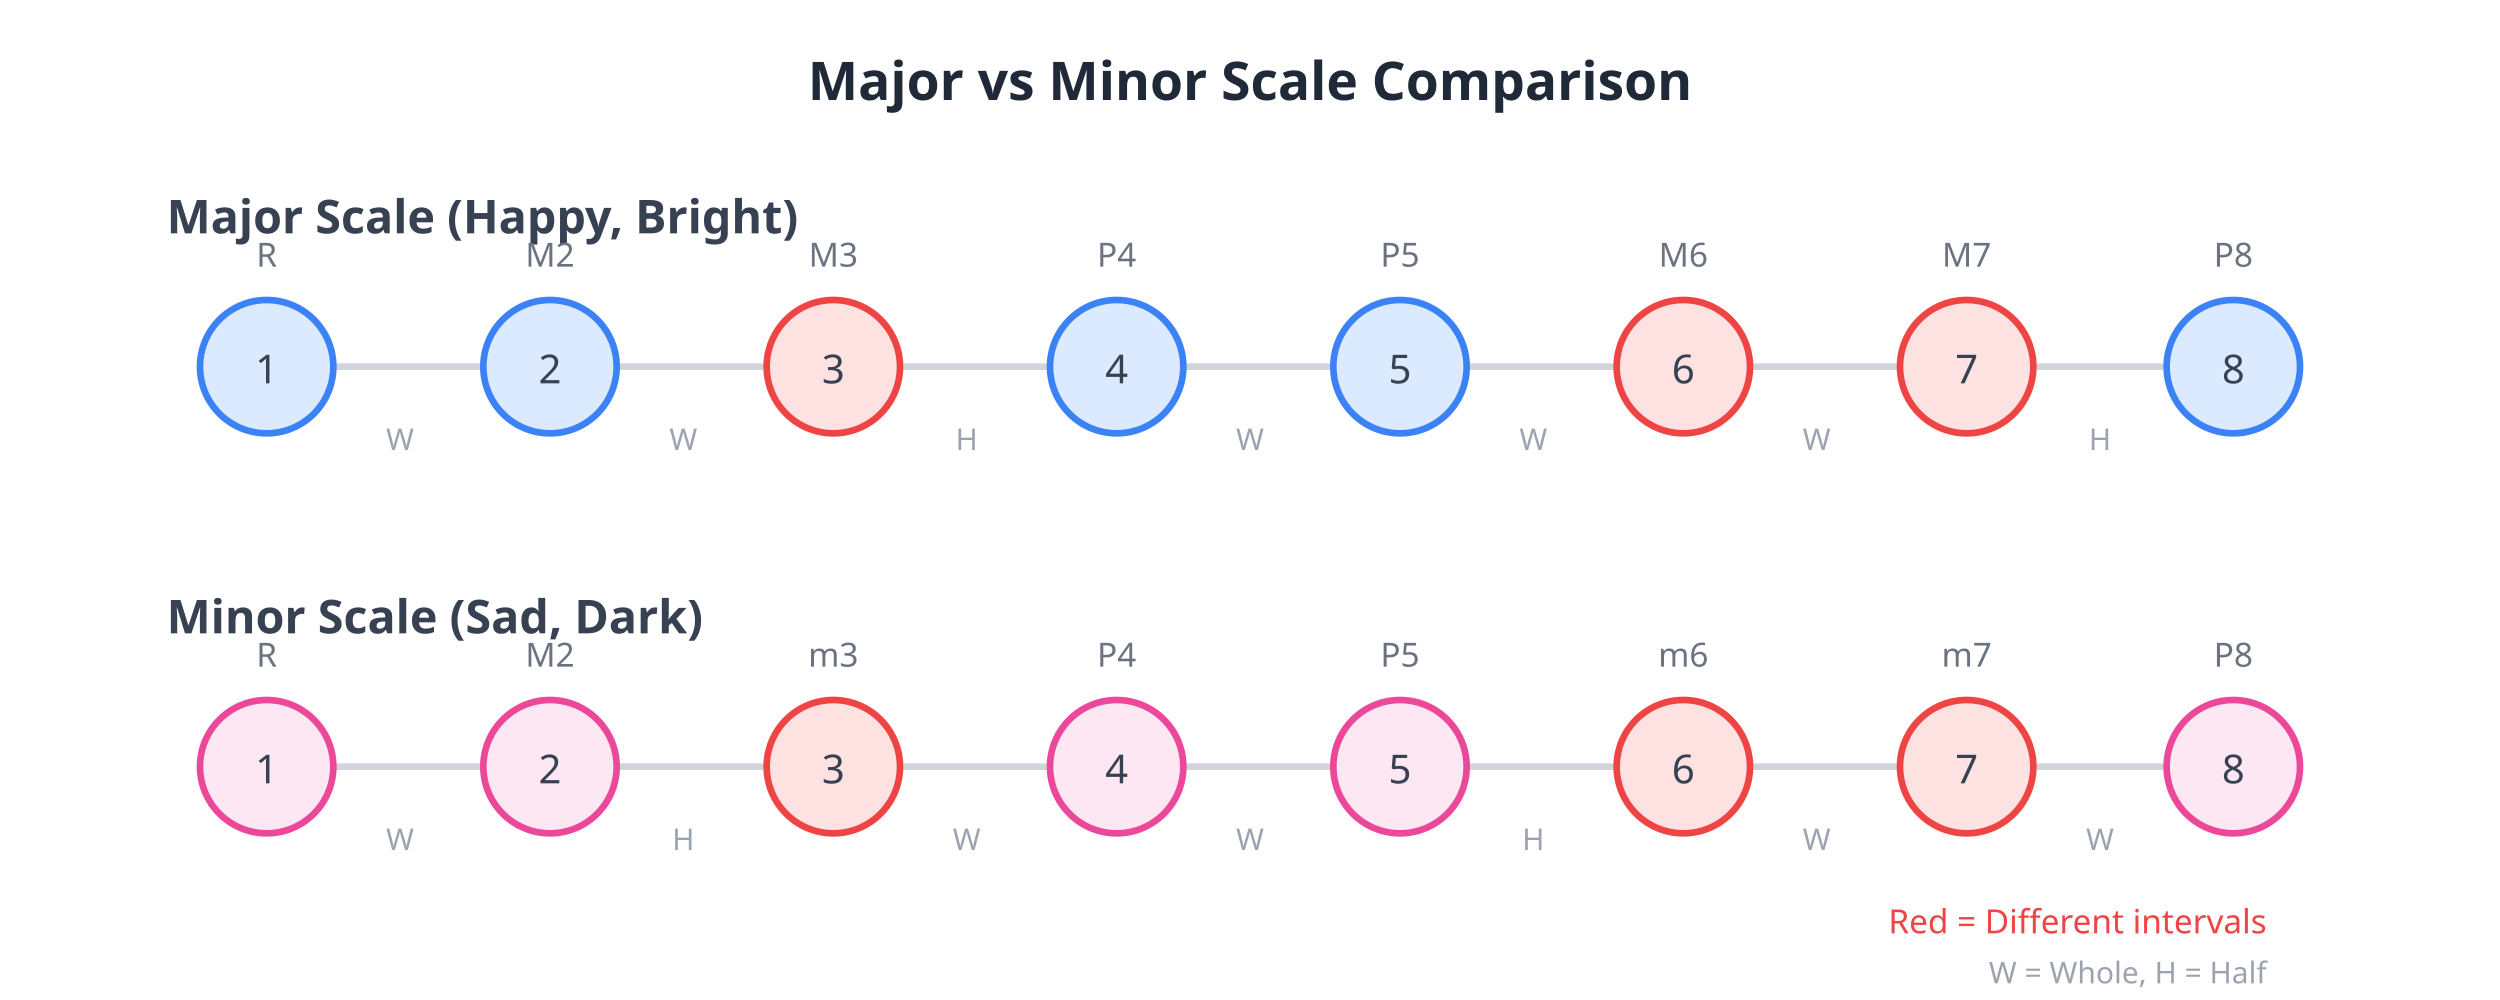
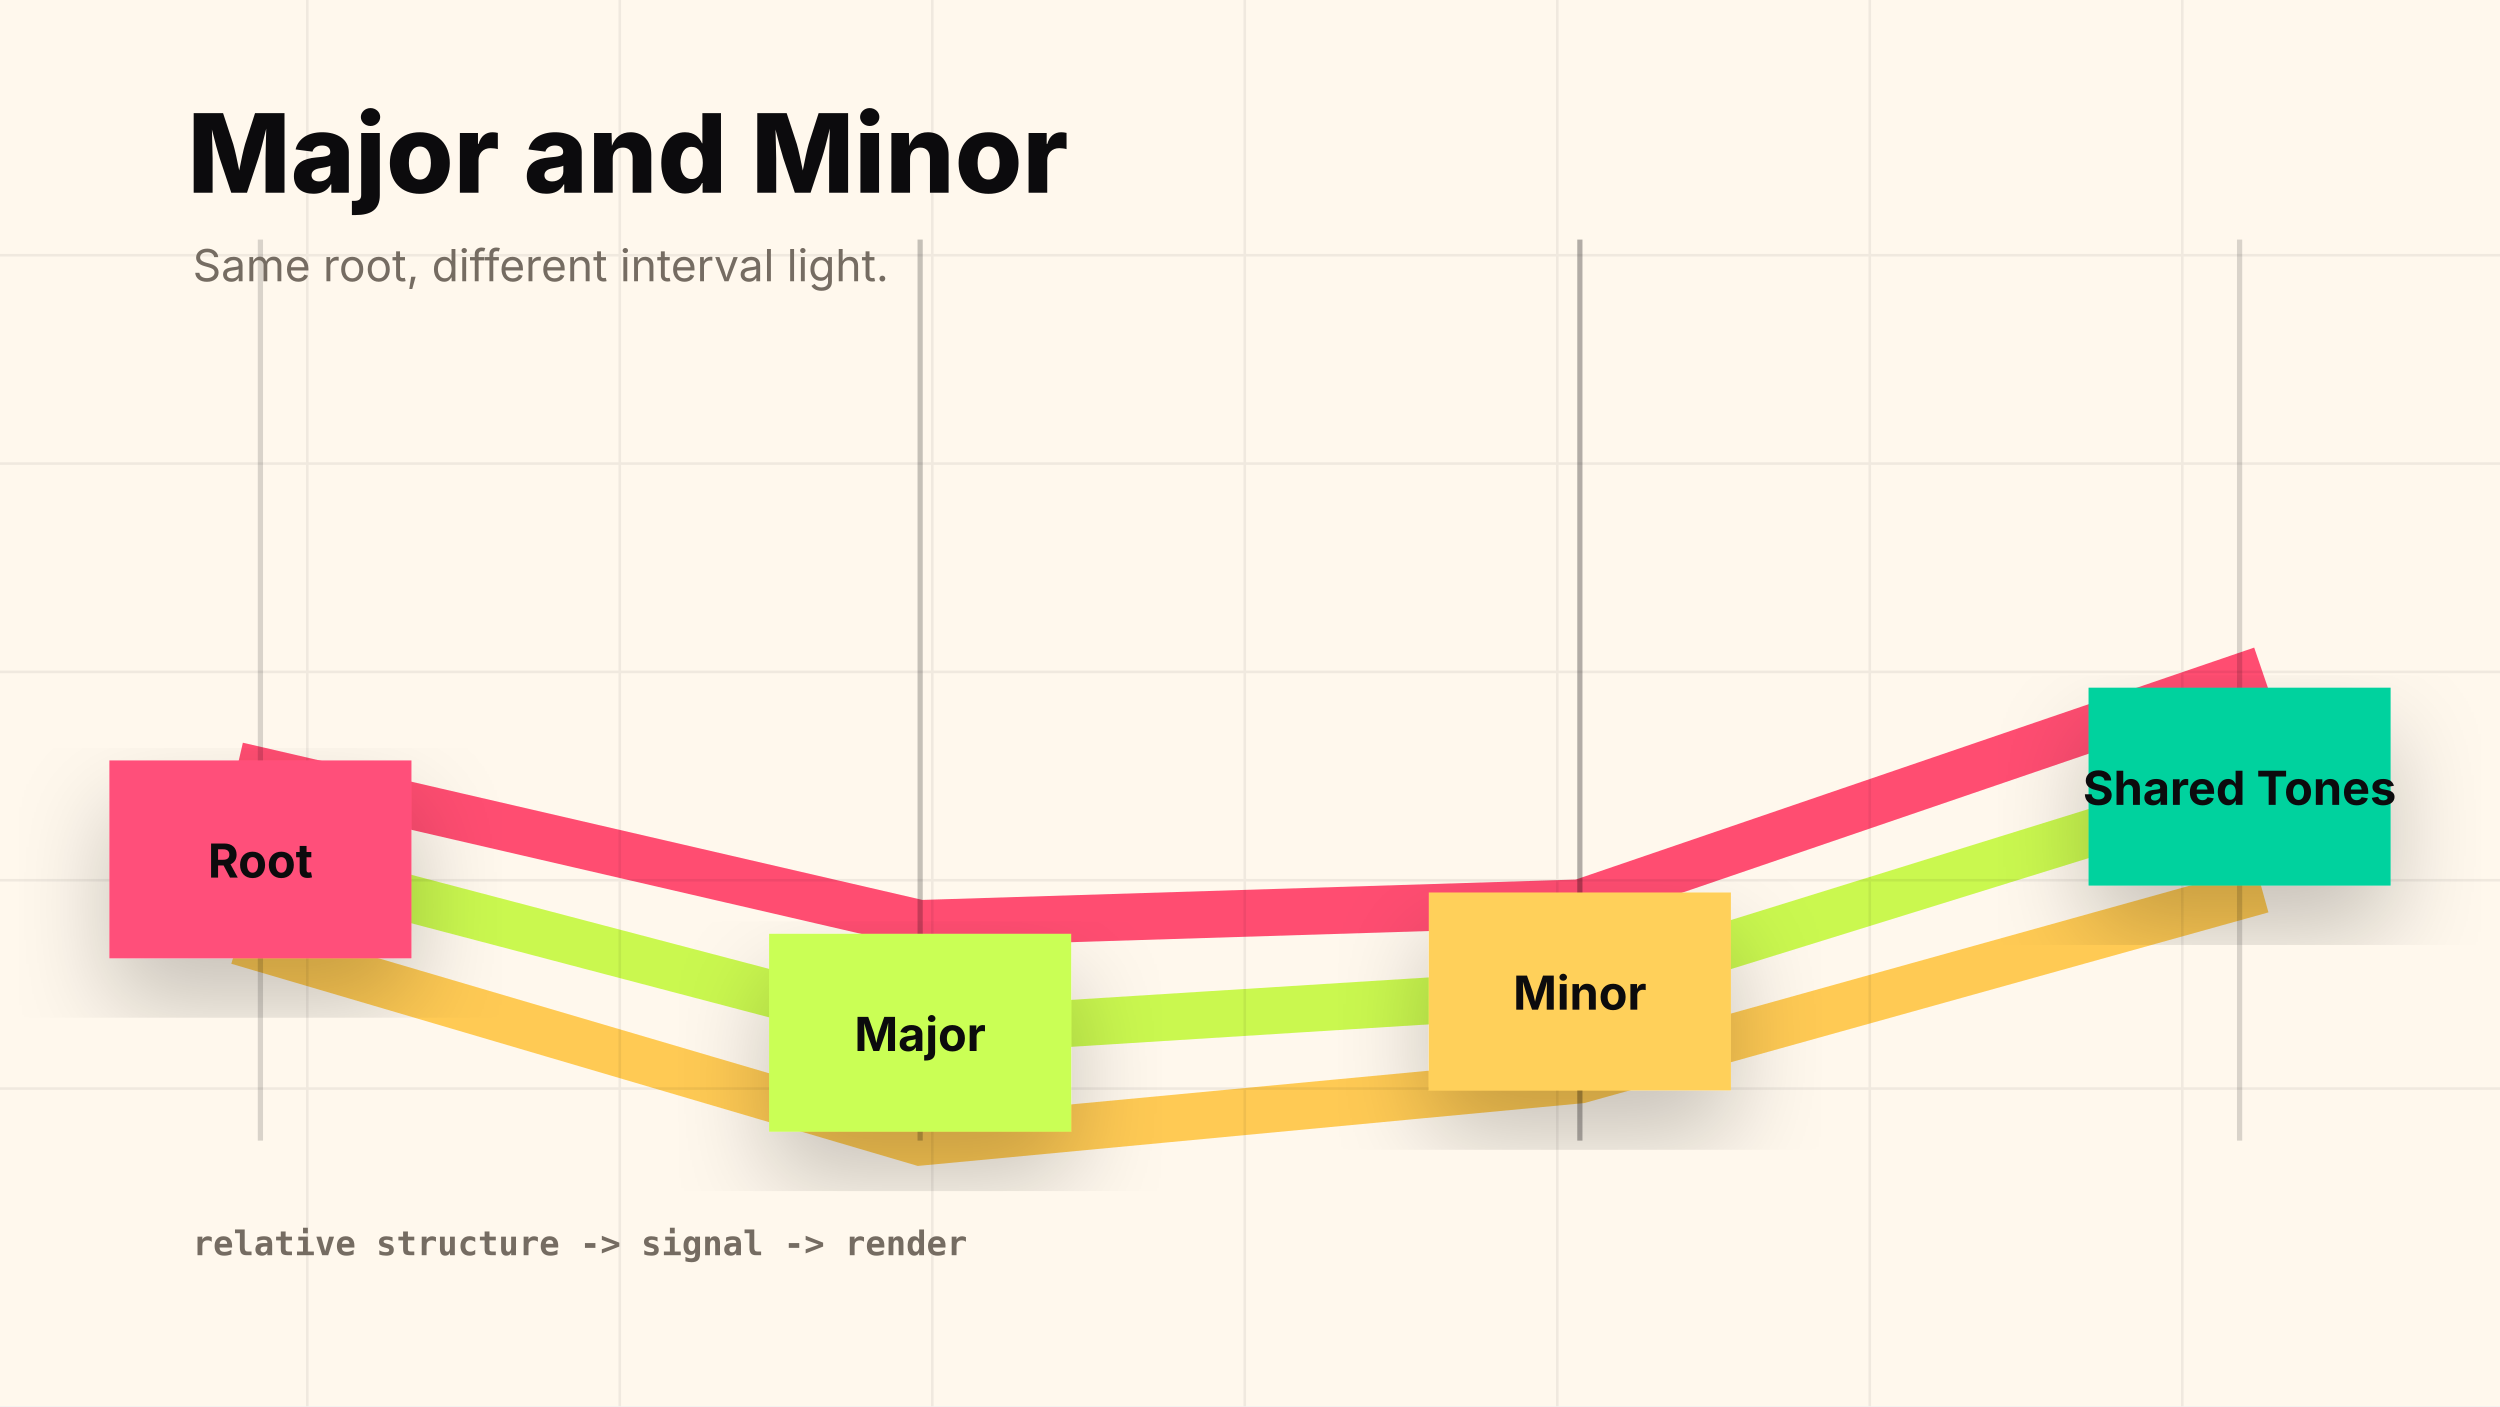
- <svg xmlns="http://www.w3.org/2000/svg" viewBox="0 0 750 300">
+ <svg xmlns="http://www.w3.org/2000/svg" viewBox="0 0 960 540" role="img" aria-labelledby="title desc">
  <style>
-     .bg { fill: #ffffff; }
-     .main-title { font: bold 16px sans-serif; fill: #1f2937; }
-     .section-title { font: bold 14px sans-serif; fill: #374151; }
-     .note { font: 12px sans-serif; fill: #374151; }
-     .interval { font: 10px sans-serif; fill: #6b7280; }
-     .diff { font: 10px sans-serif; fill: #ef4444; }
-     .step { font: 9px sans-serif; fill: #9ca3af; }
-     .note-circle { stroke-width: 2; }
-     .major-note { fill: #dbeafe; stroke: #3b82f6; }
-     .minor-note { fill: #fce7f3; stroke: #ec4899; }
-     .diff-note { fill: #fee2e2; stroke: #ef4444; }
-     .line { stroke: #d1d5db; stroke-width: 2; }
- 
-     @media (prefers-color-scheme: dark) {
-       .bg { fill: #1f2937; }
-       .main-title { fill: #f3f4f6; }
-       .section-title { fill: #e5e7eb; }
-       .note { fill: #e5e7eb; }
-       .interval { fill: #9ca3af; }
-       .step { fill: #6b7280; }
-       .line { stroke: #4b5563; }
-       .major-note { fill: #1e40af; stroke: #60a5fa; }
-       .minor-note { fill: #831843; stroke: #f472b6; }
-       .diff-note { fill: #991b1b; stroke: #f87171; }
-     }
-   </style>
-   <rect width="750" height="300" class="bg" />
-   <text x="375" y="30" text-anchor="middle" class="main-title">Major vs Minor Scale Comparison</text>
-   <g transform="translate(50, 70)">
-     <text x="0" y="0" class="section-title">Major Scale (Happy, Bright)</text>
-     <line x1="30" y1="40" x2="620" y2="40" class="line" />
-     <g transform="translate(30, 40)">
-       <circle cx="0" cy="0" r="20" class="note-circle major-note" />
-       <text x="0" y="5" text-anchor="middle" class="note">1</text>
-       <text x="0" y="-30" text-anchor="middle" class="interval">R</text>
-       <text x="40" y="25" text-anchor="middle" class="step">W</text>
-     </g>
-     <g transform="translate(115, 40)">
-       <circle cx="0" cy="0" r="20" class="note-circle major-note" />
-       <text x="0" y="5" text-anchor="middle" class="note">2</text>
-       <text x="0" y="-30" text-anchor="middle" class="interval">M2</text>
-       <text x="40" y="25" text-anchor="middle" class="step">W</text>
-     </g>
-     <g transform="translate(200, 40)">
-       <circle cx="0" cy="0" r="20" class="note-circle diff-note" />
-       <text x="0" y="5" text-anchor="middle" class="note">3</text>
-       <text x="0" y="-30" text-anchor="middle" class="interval" fill="#ef4444">M3</text>
-       <text x="40" y="25" text-anchor="middle" class="step">H</text>
-     </g>
-     <g transform="translate(285, 40)">
-       <circle cx="0" cy="0" r="20" class="note-circle major-note" />
-       <text x="0" y="5" text-anchor="middle" class="note">4</text>
-       <text x="0" y="-30" text-anchor="middle" class="interval">P4</text>
-       <text x="40" y="25" text-anchor="middle" class="step">W</text>
-     </g>
-     <g transform="translate(370, 40)">
-       <circle cx="0" cy="0" r="20" class="note-circle major-note" />
-       <text x="0" y="5" text-anchor="middle" class="note">5</text>
-       <text x="0" y="-30" text-anchor="middle" class="interval">P5</text>
-       <text x="40" y="25" text-anchor="middle" class="step">W</text>
-     </g>
-     <g transform="translate(455, 40)">
-       <circle cx="0" cy="0" r="20" class="note-circle diff-note" />
-       <text x="0" y="5" text-anchor="middle" class="note">6</text>
-       <text x="0" y="-30" text-anchor="middle" class="interval" fill="#ef4444">M6</text>
-       <text x="40" y="25" text-anchor="middle" class="step">W</text>
-     </g>
-     <g transform="translate(540, 40)">
-       <circle cx="0" cy="0" r="20" class="note-circle diff-note" />
-       <text x="0" y="5" text-anchor="middle" class="note">7</text>
-       <text x="0" y="-30" text-anchor="middle" class="interval" fill="#ef4444">M7</text>
-       <text x="40" y="25" text-anchor="middle" class="step">H</text>
-     </g>
-     <g transform="translate(620, 40)">
-       <circle cx="0" cy="0" r="20" class="note-circle major-note" />
-       <text x="0" y="5" text-anchor="middle" class="note">8</text>
-       <text x="0" y="-30" text-anchor="middle" class="interval">P8</text>
-     </g>
+   :root{color-scheme:light dark}.bg{fill:#fff8ed}.grid{stroke:#0c0b0d;stroke-opacity:.06}.ink{fill:#0c0b0d}.muted{fill:#756c62}.rail{fill:none;stroke-linecap:square;stroke-width:18;mix-blend-mode:multiply}.r0{stroke:#ff4f7a}.r1{stroke:#caff55}.r2{stroke:#ffd05a}.tick{fill:#0c0b0d}.node rect{filter:url(#soft)}.node text{fill:#0c0b0d;font:700 18px ui-sans-serif,-apple-system,BlinkMacSystemFont,'Segoe UI',sans-serif;text-anchor:middle}.mono{font:600 13px ui-monospace,SFMono-Regular,Menlo,monospace}@media(prefers-color-scheme:dark){.bg{fill:#08070a}.grid{stroke:#fff8ed;stroke-opacity:.07}.ink{fill:#fff8ed}.muted{fill:#b5aca1}.rail{mix-blend-mode:screen;opacity:.88}.tick{fill:#fff8ed}.node text{fill:#08070a}}
+ </style>
+   <defs>
+     <filter id="soft" x="-30%" y="-30%" width="160%" height="160%">
+       <feDropShadow dx="0" dy="18" stdDeviation="18" flood-color="#000" flood-opacity=".22" />
+     </filter>
+   </defs>
+   <rect class="bg" width="960" height="540" />
+   <path class="grid" d="M0 98H960M0 178H960M0 258H960M0 338H960M0 418H960M118 0V540M238 0V540M358 0V540M478 0V540M598 0V540M718 0V540M838 0V540" />
+   <rect class="tick" x="99" y="92" width="2" height="346" opacity="0.16" />
+   <rect class="tick" x="352.333" y="92" width="2" height="346" opacity="0.24" />
+   <rect class="tick" x="605.667" y="92" width="2" height="346" opacity="0.32" />
+   <rect class="tick" x="859" y="92" width="2" height="346" opacity="0.16" />
+   <text class="ink" x="72" y="74" font-family="ui-sans-serif,-apple-system,BlinkMacSystemFont,'Segoe UI',sans-serif" font-size="42" font-weight="760">Major and Minor</text>
+   <text class="muted" x="74" y="108" font-family="ui-sans-serif,-apple-system,BlinkMacSystemFont,'Segoe UI',sans-serif" font-size="17">Same root, different interval light.</text>
+   <text class="muted mono" x="74" y="482">relative structure -&gt; signal -&gt; render</text>
+   <path class="rail r0" d="M 100.0 296.0 L 353.3 354.6 L 606.7 346.7 L 860.0 260.1" />
+   <path class="rail r1" d="M 100.0 330.0 L 353.3 396.6 L 606.7 380.7 L 860.0 302.1" />
+   <path class="rail r2" d="M 100.0 364.0 L 353.3 438.6 L 606.7 414.7 L 860.0 344.1" />
+   <g class="node" transform="translate(42 292)">
+     <rect fill="#ff4f7a" width="116" height="76" />
+     <text x="58" y="45">Root</text>
  </g>
-   <g transform="translate(50, 190)">
-     <text x="0" y="0" class="section-title">Minor Scale (Sad, Dark)</text>
-     <line x1="30" y1="40" x2="620" y2="40" class="line" />
-     <g transform="translate(30, 40)">
-       <circle cx="0" cy="0" r="20" class="note-circle minor-note" />
-       <text x="0" y="5" text-anchor="middle" class="note">1</text>
-       <text x="0" y="-30" text-anchor="middle" class="interval">R</text>
-       <text x="40" y="25" text-anchor="middle" class="step">W</text>
-     </g>
-     <g transform="translate(115, 40)">
-       <circle cx="0" cy="0" r="20" class="note-circle minor-note" />
-       <text x="0" y="5" text-anchor="middle" class="note">2</text>
-       <text x="0" y="-30" text-anchor="middle" class="interval">M2</text>
-       <text x="40" y="25" text-anchor="middle" class="step">H</text>
-     </g>
-     <g transform="translate(200, 40)">
-       <circle cx="0" cy="0" r="20" class="note-circle diff-note" />
-       <text x="0" y="5" text-anchor="middle" class="note">3</text>
-       <text x="0" y="-30" text-anchor="middle" class="interval" fill="#ef4444">m3</text>
-       <text x="40" y="25" text-anchor="middle" class="step">W</text>
-     </g>
-     <g transform="translate(285, 40)">
-       <circle cx="0" cy="0" r="20" class="note-circle minor-note" />
-       <text x="0" y="5" text-anchor="middle" class="note">4</text>
-       <text x="0" y="-30" text-anchor="middle" class="interval">P4</text>
-       <text x="40" y="25" text-anchor="middle" class="step">W</text>
-     </g>
-     <g transform="translate(370, 40)">
-       <circle cx="0" cy="0" r="20" class="note-circle minor-note" />
-       <text x="0" y="5" text-anchor="middle" class="note">5</text>
-       <text x="0" y="-30" text-anchor="middle" class="interval">P5</text>
-       <text x="40" y="25" text-anchor="middle" class="step">H</text>
-     </g>
-     <g transform="translate(455, 40)">
-       <circle cx="0" cy="0" r="20" class="note-circle diff-note" />
-       <text x="0" y="5" text-anchor="middle" class="note">6</text>
-       <text x="0" y="-30" text-anchor="middle" class="interval" fill="#ef4444">m6</text>
-       <text x="40" y="25" text-anchor="middle" class="step">W</text>
-     </g>
-     <g transform="translate(540, 40)">
-       <circle cx="0" cy="0" r="20" class="note-circle diff-note" />
-       <text x="0" y="5" text-anchor="middle" class="note">7</text>
-       <text x="0" y="-30" text-anchor="middle" class="interval" fill="#ef4444">m7</text>
-       <text x="40" y="25" text-anchor="middle" class="step">W</text>
-     </g>
-     <g transform="translate(620, 40)">
-       <circle cx="0" cy="0" r="20" class="note-circle minor-note" />
-       <text x="0" y="5" text-anchor="middle" class="note">8</text>
-       <text x="0" y="-30" text-anchor="middle" class="interval">P8</text>
-     </g>
+   <g class="node" transform="translate(295.3333 358.5716)">
+     <rect fill="#caff55" width="116" height="76" />
+     <text x="58" y="45">Major</text>
  </g>
-   <text x="680" y="280" text-anchor="end" class="diff">Red = Different intervals</text>
-   <text x="680" y="295" text-anchor="end" class="step">W = Whole, H = Half</text>
+   <g class="node" transform="translate(548.6667 342.7176)">
+     <rect fill="#ffd05a" width="116" height="76" />
+     <text x="58" y="45">Minor</text>
+   </g>
+   <g class="node" transform="translate(802 264.0675)">
+     <rect fill="#00d29e" width="116" height="76" />
+     <text x="58" y="45">Shared Tones</text>
+   </g>
</svg>
